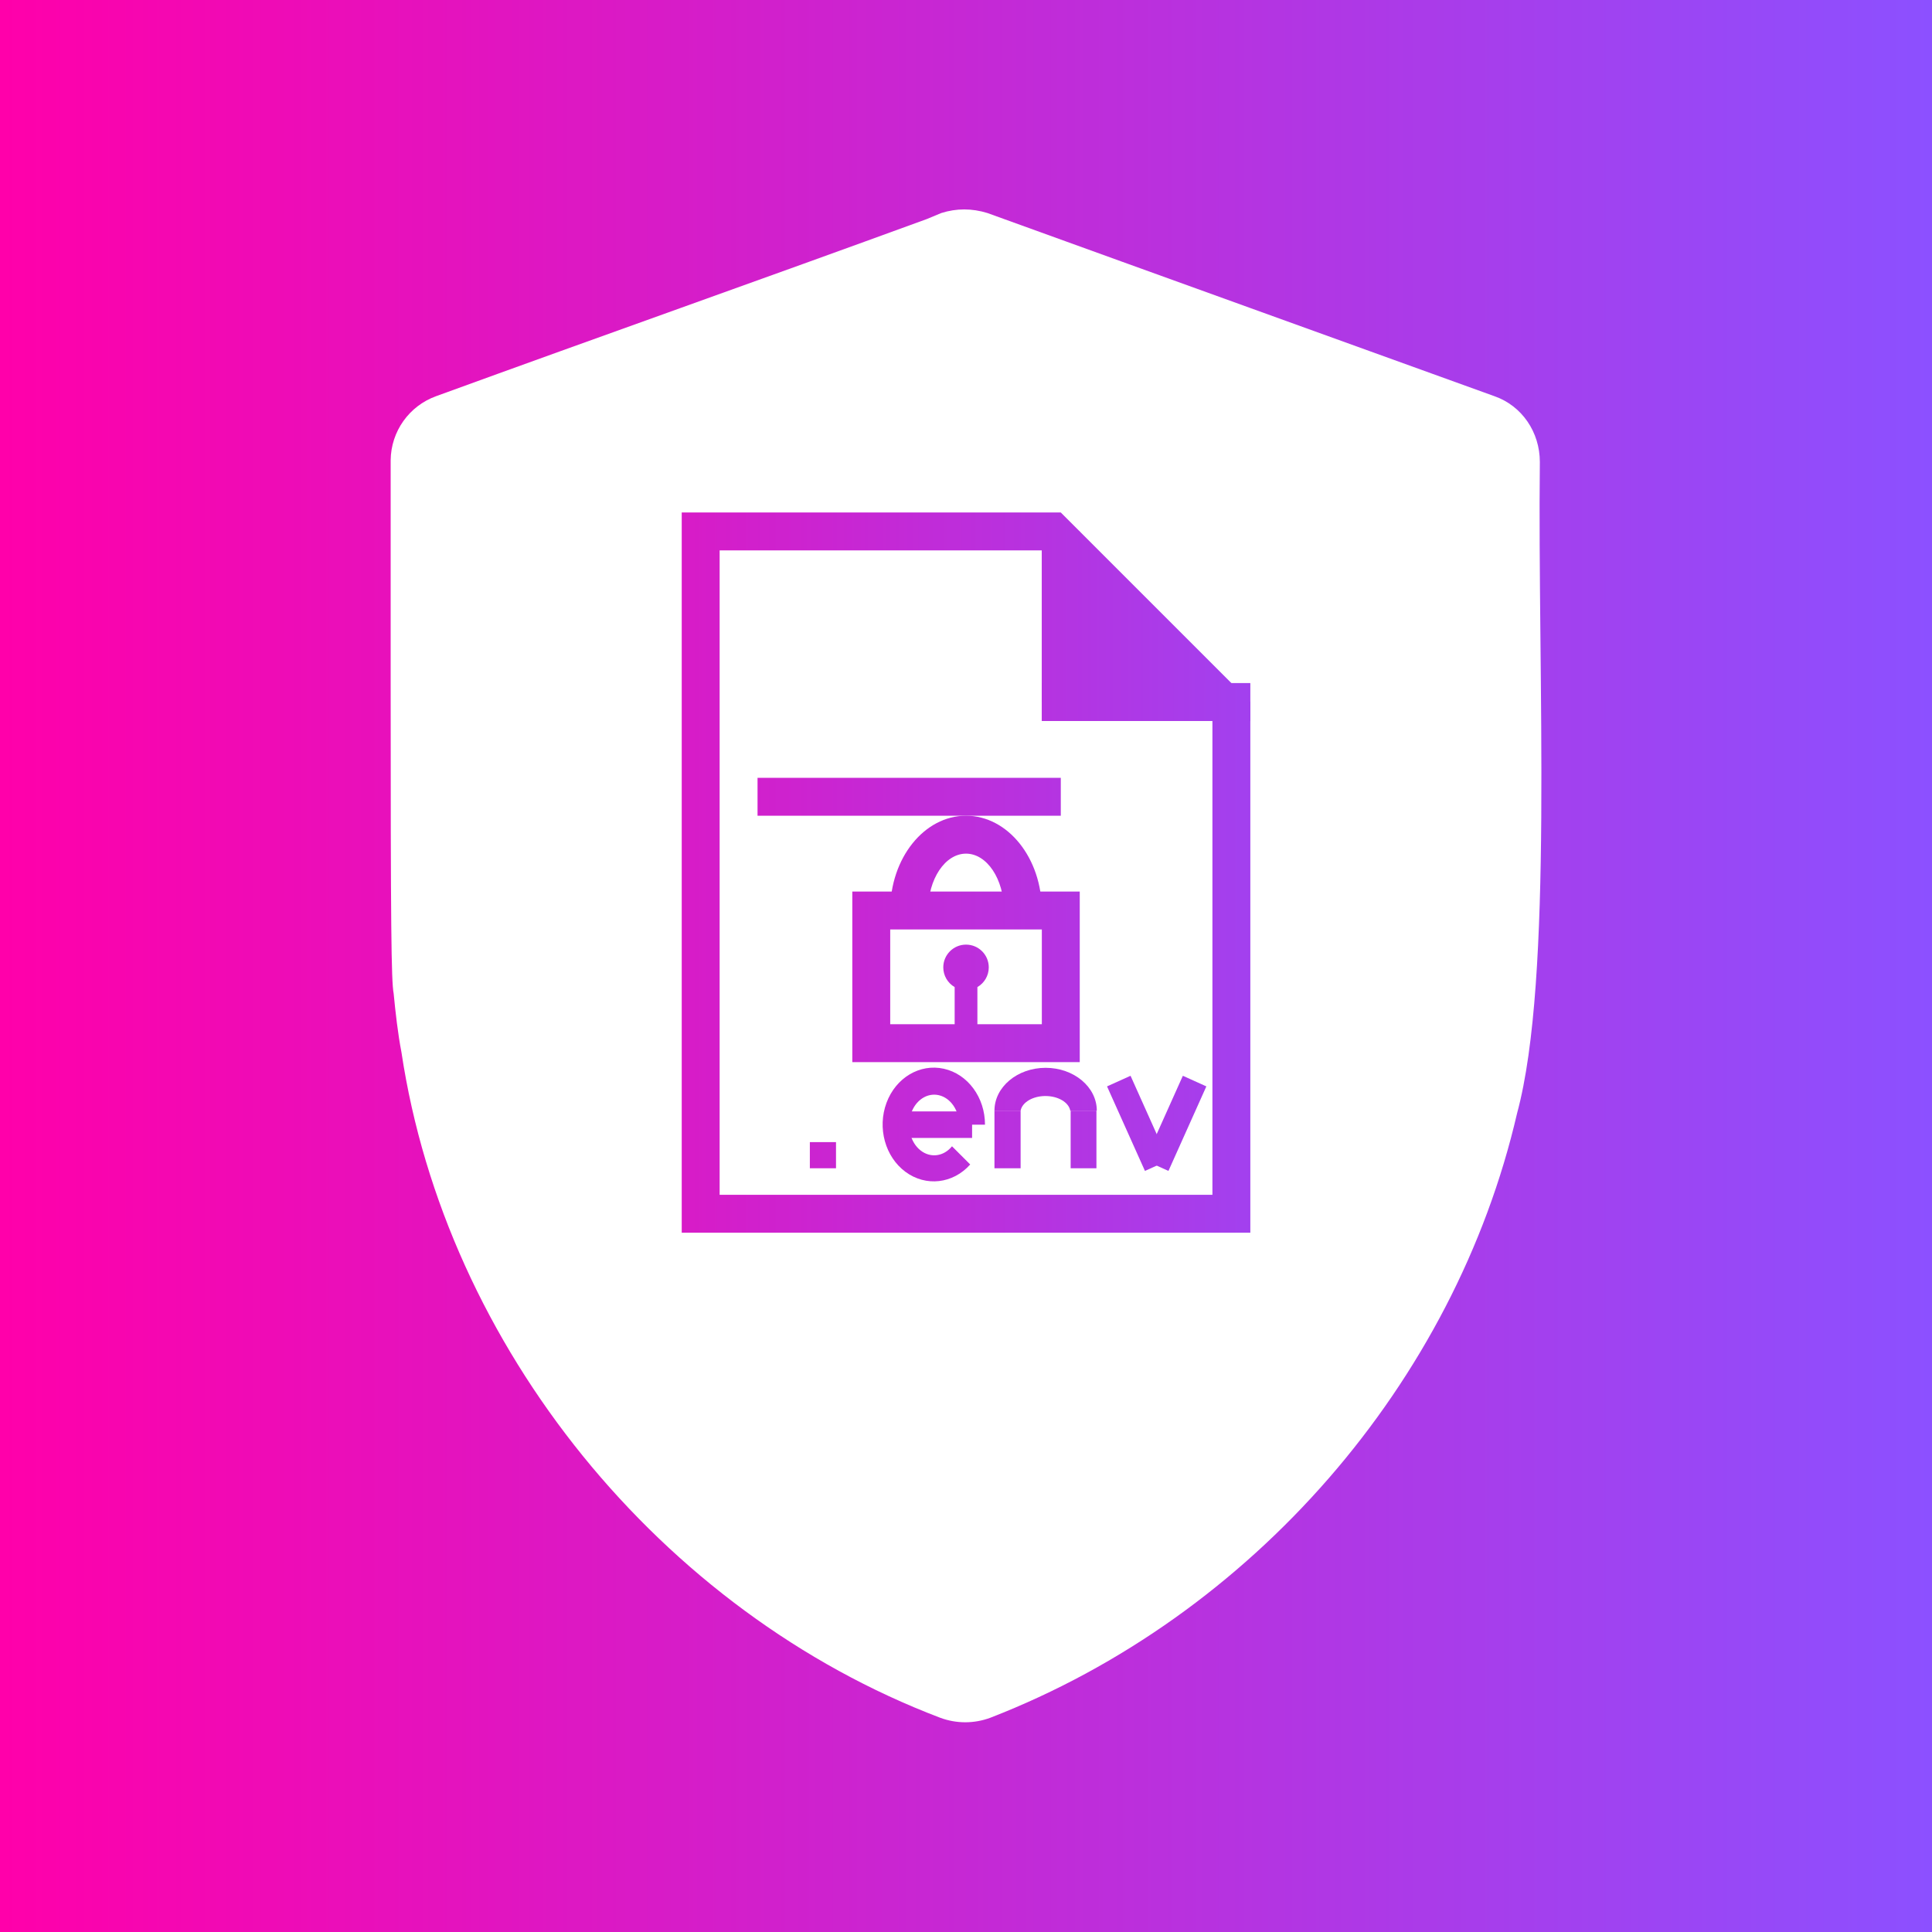
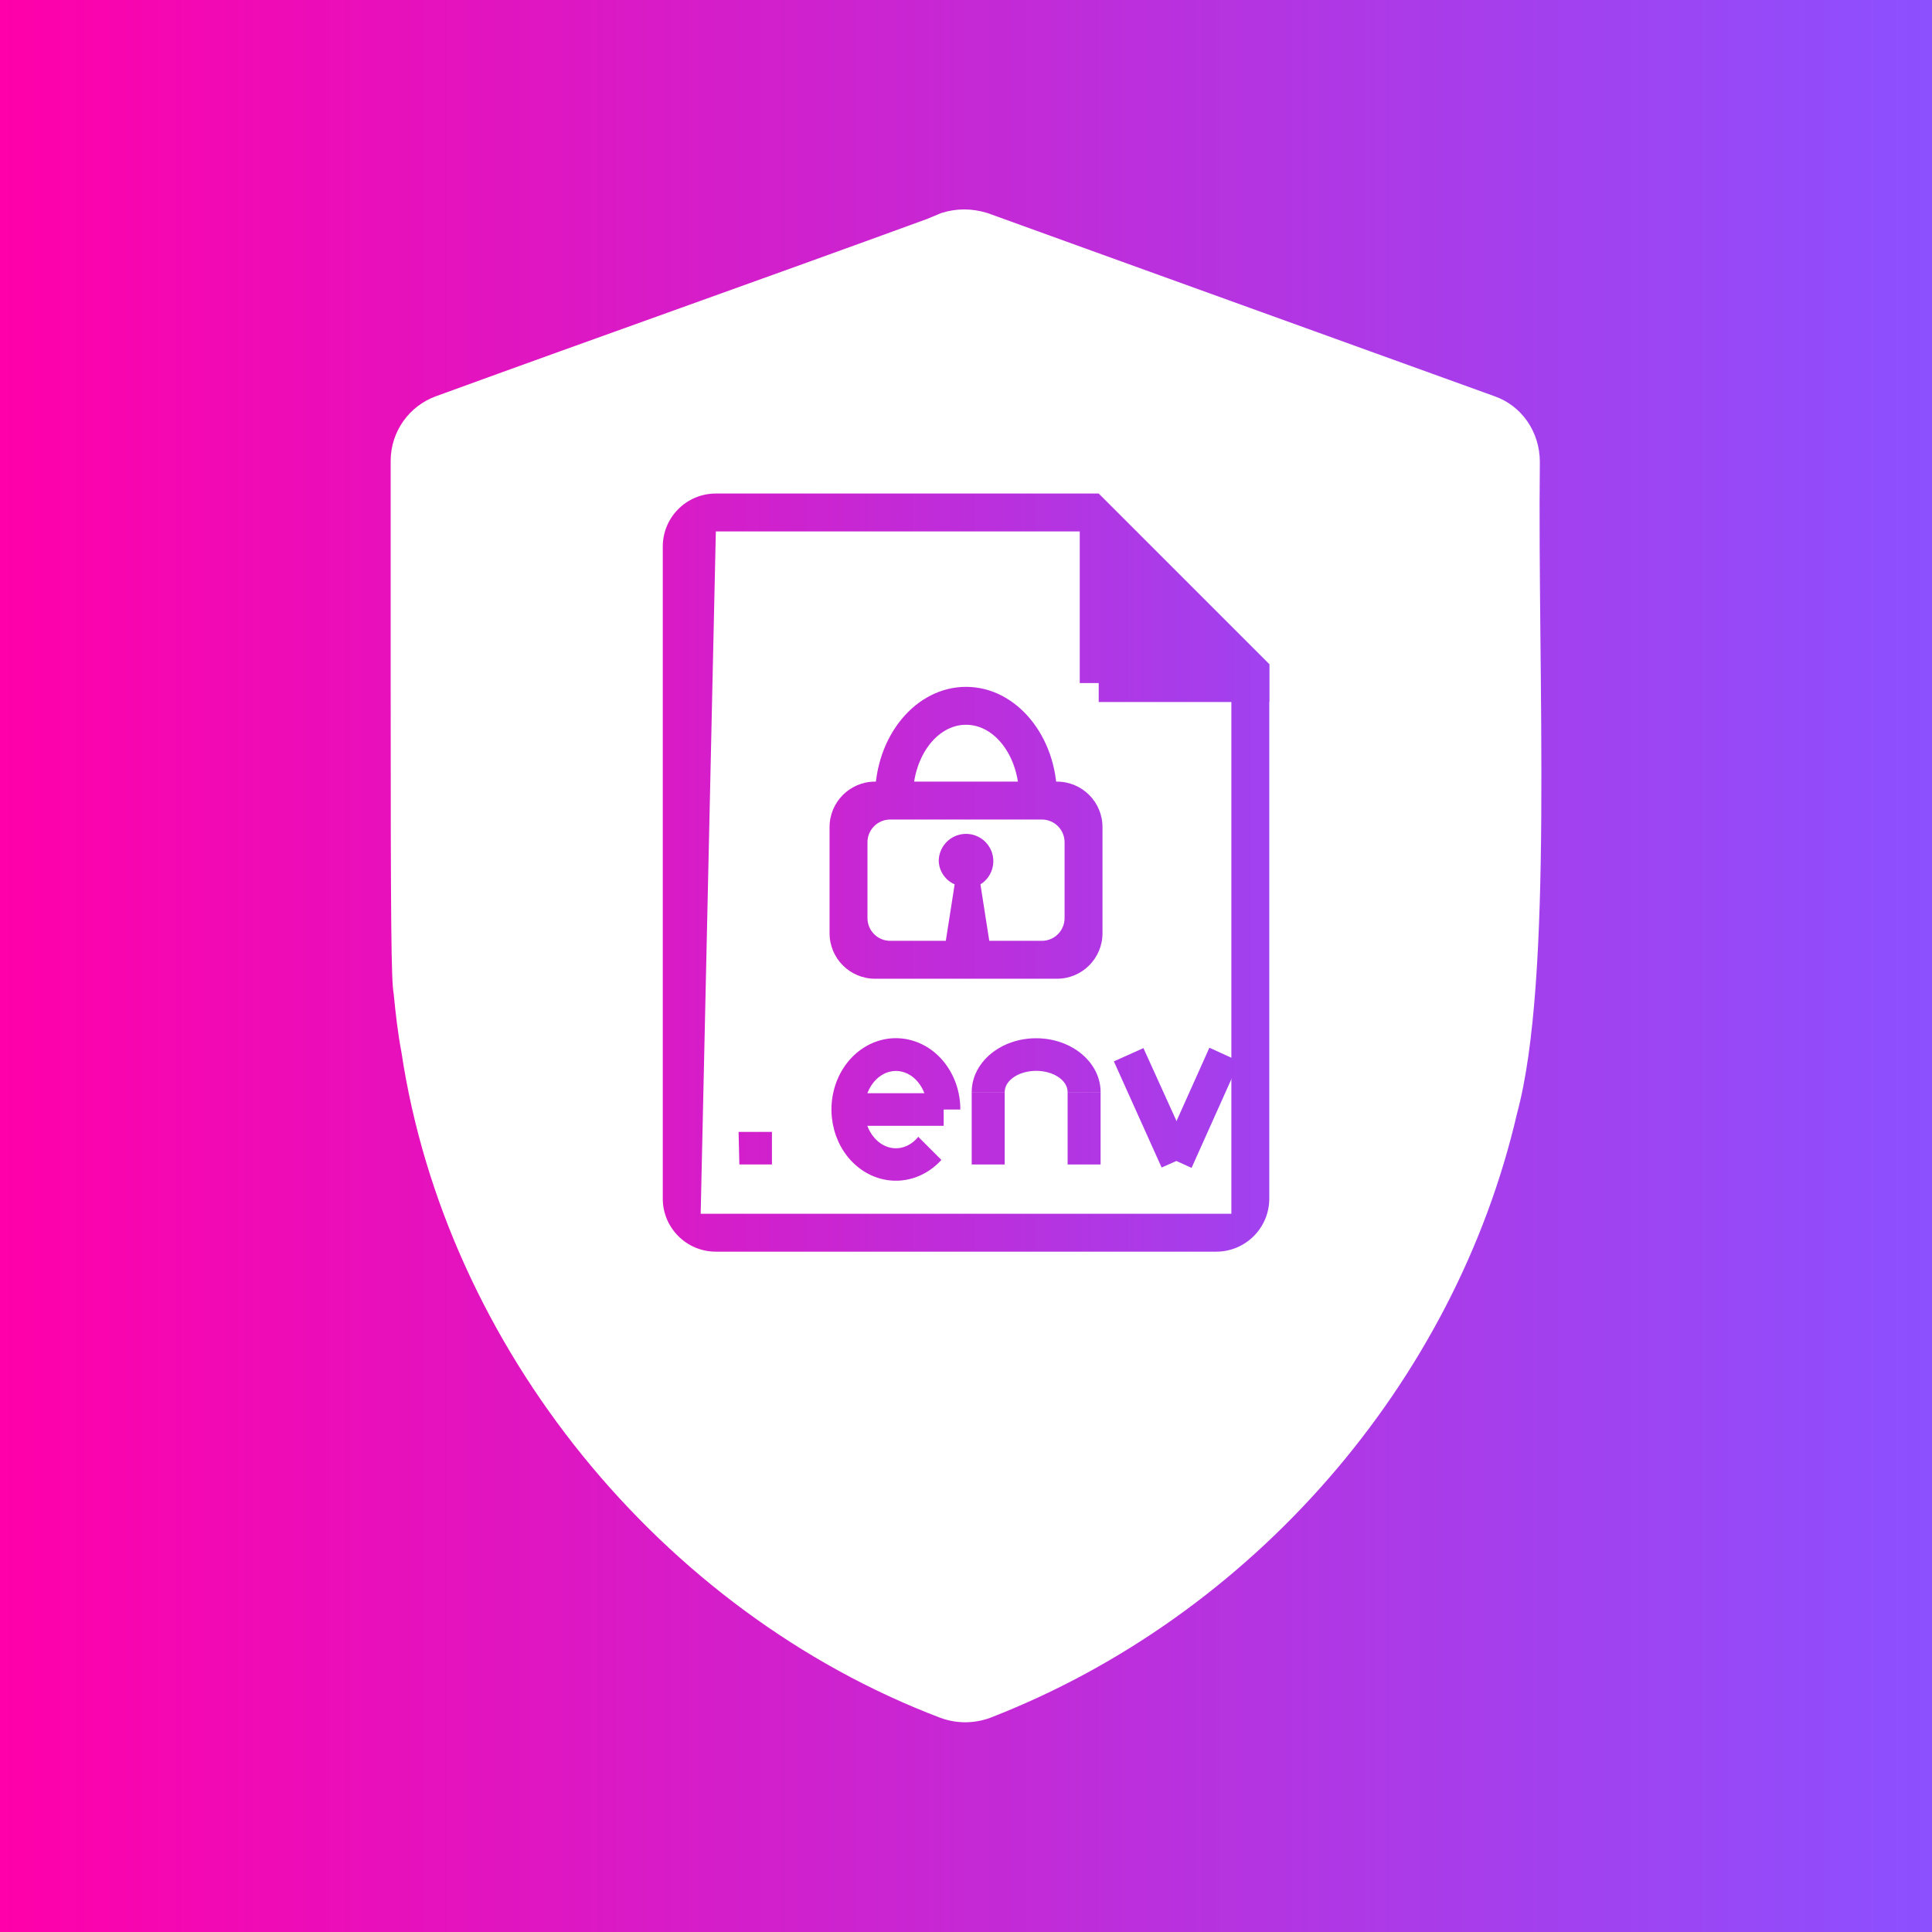
<svg xmlns="http://www.w3.org/2000/svg" viewBox="-6.527 2.221 32.279 32.279" role="img" aria-label="Socket envrypt">
  <defs>
    <linearGradient id="socket-brand-plate" gradientUnits="userSpaceOnUse" x1="-6.527" y1="0" x2="25.753" y2="0">
      <stop offset="0%" stop-color="#ff00aa" />
      <stop offset="100%" stop-color="#8c50ff" />
    </linearGradient>
  </defs>
  <rect data-socket-layer="plate" x="-6.527" y="2.221" width="32.279" height="32.279" fill="url(#socket-brand-plate)" />
  <path data-socket-layer="shield" fill="#ffffff" d="M18.44 8.84c.46.16.76.6.76 1.1-.04 3.58.23 8.63-.38 10.88-1.04 4.5-4.42 8.4-8.8 10.1a1.2 1.2 0 0 1-.84 0C4.52 29.15.92 24.73.18 19.8c-.06-.31-.1-.67-.13-.98-.04-.2-.05-1.14-.05-5.17V9.91a1.15 1.15 0 0 1 .76-1.07c2.8-1.02 5.38-1.93 8.2-2.96l.24-.1q.38-.12.77 0l2.24.81z" />
  <g data-socket-layer="glyph" transform="translate(2.013 9.2) scale(0.63333)">
-     <path fill="url(#socket-brand-plate)" fill-rule="evenodd" d="M4.5 2.5h10l5 5v14h-15Zm1 1H14V8h4.5v12.5h-13Z" />
-     <path fill="url(#socket-brand-plate)" fill-rule="evenodd" d="M14 3v4.5h1V3Z" />
-     <path fill="url(#socket-brand-plate)" fill-rule="evenodd" d="M14 8h5.5V7H14Z" />
-     <path fill="url(#socket-brand-plate)" fill-rule="evenodd" d="M6.5 10.5h8v-1h-8Z" />
-     <path fill="url(#socket-brand-plate)" fill-rule="evenodd" d="M9 12.5h6V17H9Zm1 1h4V16h-4Z" />
-     <path fill="url(#socket-brand-plate)" fill-rule="evenodd" d="M10 13a2 2.5 0 0 1 4 0h-1a1 1.5 0 0 0-2 0Z" />
-     <path fill="url(#socket-brand-plate)" fill-rule="evenodd" d="M11.4 14.5a.6.6 0 1 1 1.2 0 .6.6 0 0 1-.3.52v1.48h-.6v-1.48a.6.6 0 0 1-.3-.52" />
-     <path fill="url(#socket-brand-plate)" fill-rule="evenodd" d="M7.88 19.8h.69v-.69h-.69Z" />
-     <path fill="url(#socket-brand-plate)" fill-rule="evenodd" d="M10.16 19h2v-.7h-2Z" />
-     <path fill="url(#socket-brand-plate)" fill-rule="evenodd" d="M12.5 18.65a1.35 1.5 0 1 0-.39 1.05l-.48-.48a.66.8 0 1 1 .19-.57Z" />
-     <path fill="url(#socket-brand-plate)" fill-rule="evenodd" d="M12.75 18.28v1.52h.69v-1.52Z" />
-     <path fill="url(#socket-brand-plate)" fill-rule="evenodd" d="M14.76 18.28v1.52h.68v-1.52Z" />
-     <path fill="url(#socket-brand-plate)" fill-rule="evenodd" d="M12.75 18.28a1.35 1.13 0 0 1 2.7 0h-.7a.66.44 0 0 0-1.31 0Z" />
-     <path fill="url(#socket-brand-plate)" fill-rule="evenodd" d="m15.72 17.64 1 2.23.62-.28-1-2.23Z" />
-     <path fill="url(#socket-brand-plate)" fill-rule="evenodd" d="m17.72 17.36-1 2.23.62.28 1-2.23Z" />
+     <path fill="url(#socket-brand-plate)" fill-rule="evenodd" d="M5.4 2h10.1L20 6.5v14.1a1.4 1.4 0 0 1-1.4 1.4H5.4A1.4 1.4 0 0 1 4 20.6V3.4A1.4 1.4 0 0 1 5.4 2m0 1H15v4h4v14H5Z" />
+     <path fill="url(#socket-brand-plate)" fill-rule="evenodd" d="M15.5 3h1v3.5H20v1h-4.5Z" />
+     <path fill="url(#socket-brand-plate)" fill-rule="evenodd" d="M9.6 9.6h4.8a1.2 1.2 0 0 1 1.2 1.2v2.8a1.2 1.2 0 0 1-1.2 1.2H9.6a1.2 1.2 0 0 1-1.2-1.2v-2.8a1.2 1.2 0 0 1 1.2-1.2m.4 1h4a.6.6 0 0 1 .6.6v2a.6.6 0 0 1-.6.6h-4a.6.6 0 0 1-.6-.6v-2a.6.6 0 0 1 .6-.6" />
+     <path fill="url(#socket-brand-plate)" fill-rule="evenodd" d="M9.6 10a2.4 2.9 0 0 1 4.8 0h-1a1.4 1.9 0 0 0-2.8 0Z" />
+     <path fill="url(#socket-brand-plate)" fill-rule="evenodd" d="M11.28 11.7a.72.72 0 1 1 1.1.61l.28 1.79h-1.24l.28-1.79a.7.7 0 0 1-.42-.61" />
+     <path fill="url(#socket-brand-plate)" fill-rule="evenodd" d="M6.02 19.7h.86v-.86H6Z" />
+     <path fill="url(#socket-brand-plate)" fill-rule="evenodd" d="M8.88 18.68h2.53v-.86H8.88Z" />
+     <path fill="url(#socket-brand-plate)" fill-rule="evenodd" d="M11.85 18.25a1.7 1.88 0 1 0-.5 1.33l-.61-.61a.83 1.02 0 1 1 .24-.72Z" />
+     <path fill="url(#socket-brand-plate)" fill-rule="evenodd" d="M12.15 17.79v1.91h.87v-1.91Z" />
+     <path fill="url(#socket-brand-plate)" fill-rule="evenodd" d="M14.68 17.79v1.91h.87v-1.91Z" />
+     <path fill="url(#socket-brand-plate)" fill-rule="evenodd" d="M12.15 17.79a1.7 1.42 0 0 1 3.4 0h-.87a.83.56 0 0 0-1.66 0Z" />
+     <path fill="url(#socket-brand-plate)" fill-rule="evenodd" d="m15.9 16.98 1.26 2.8.79-.35-1.27-2.8Z" />
+     <path fill="url(#socket-brand-plate)" fill-rule="evenodd" d="m18.42 16.62-1.26 2.81.79.36 1.26-2.81Z" />
  </g>
</svg>
